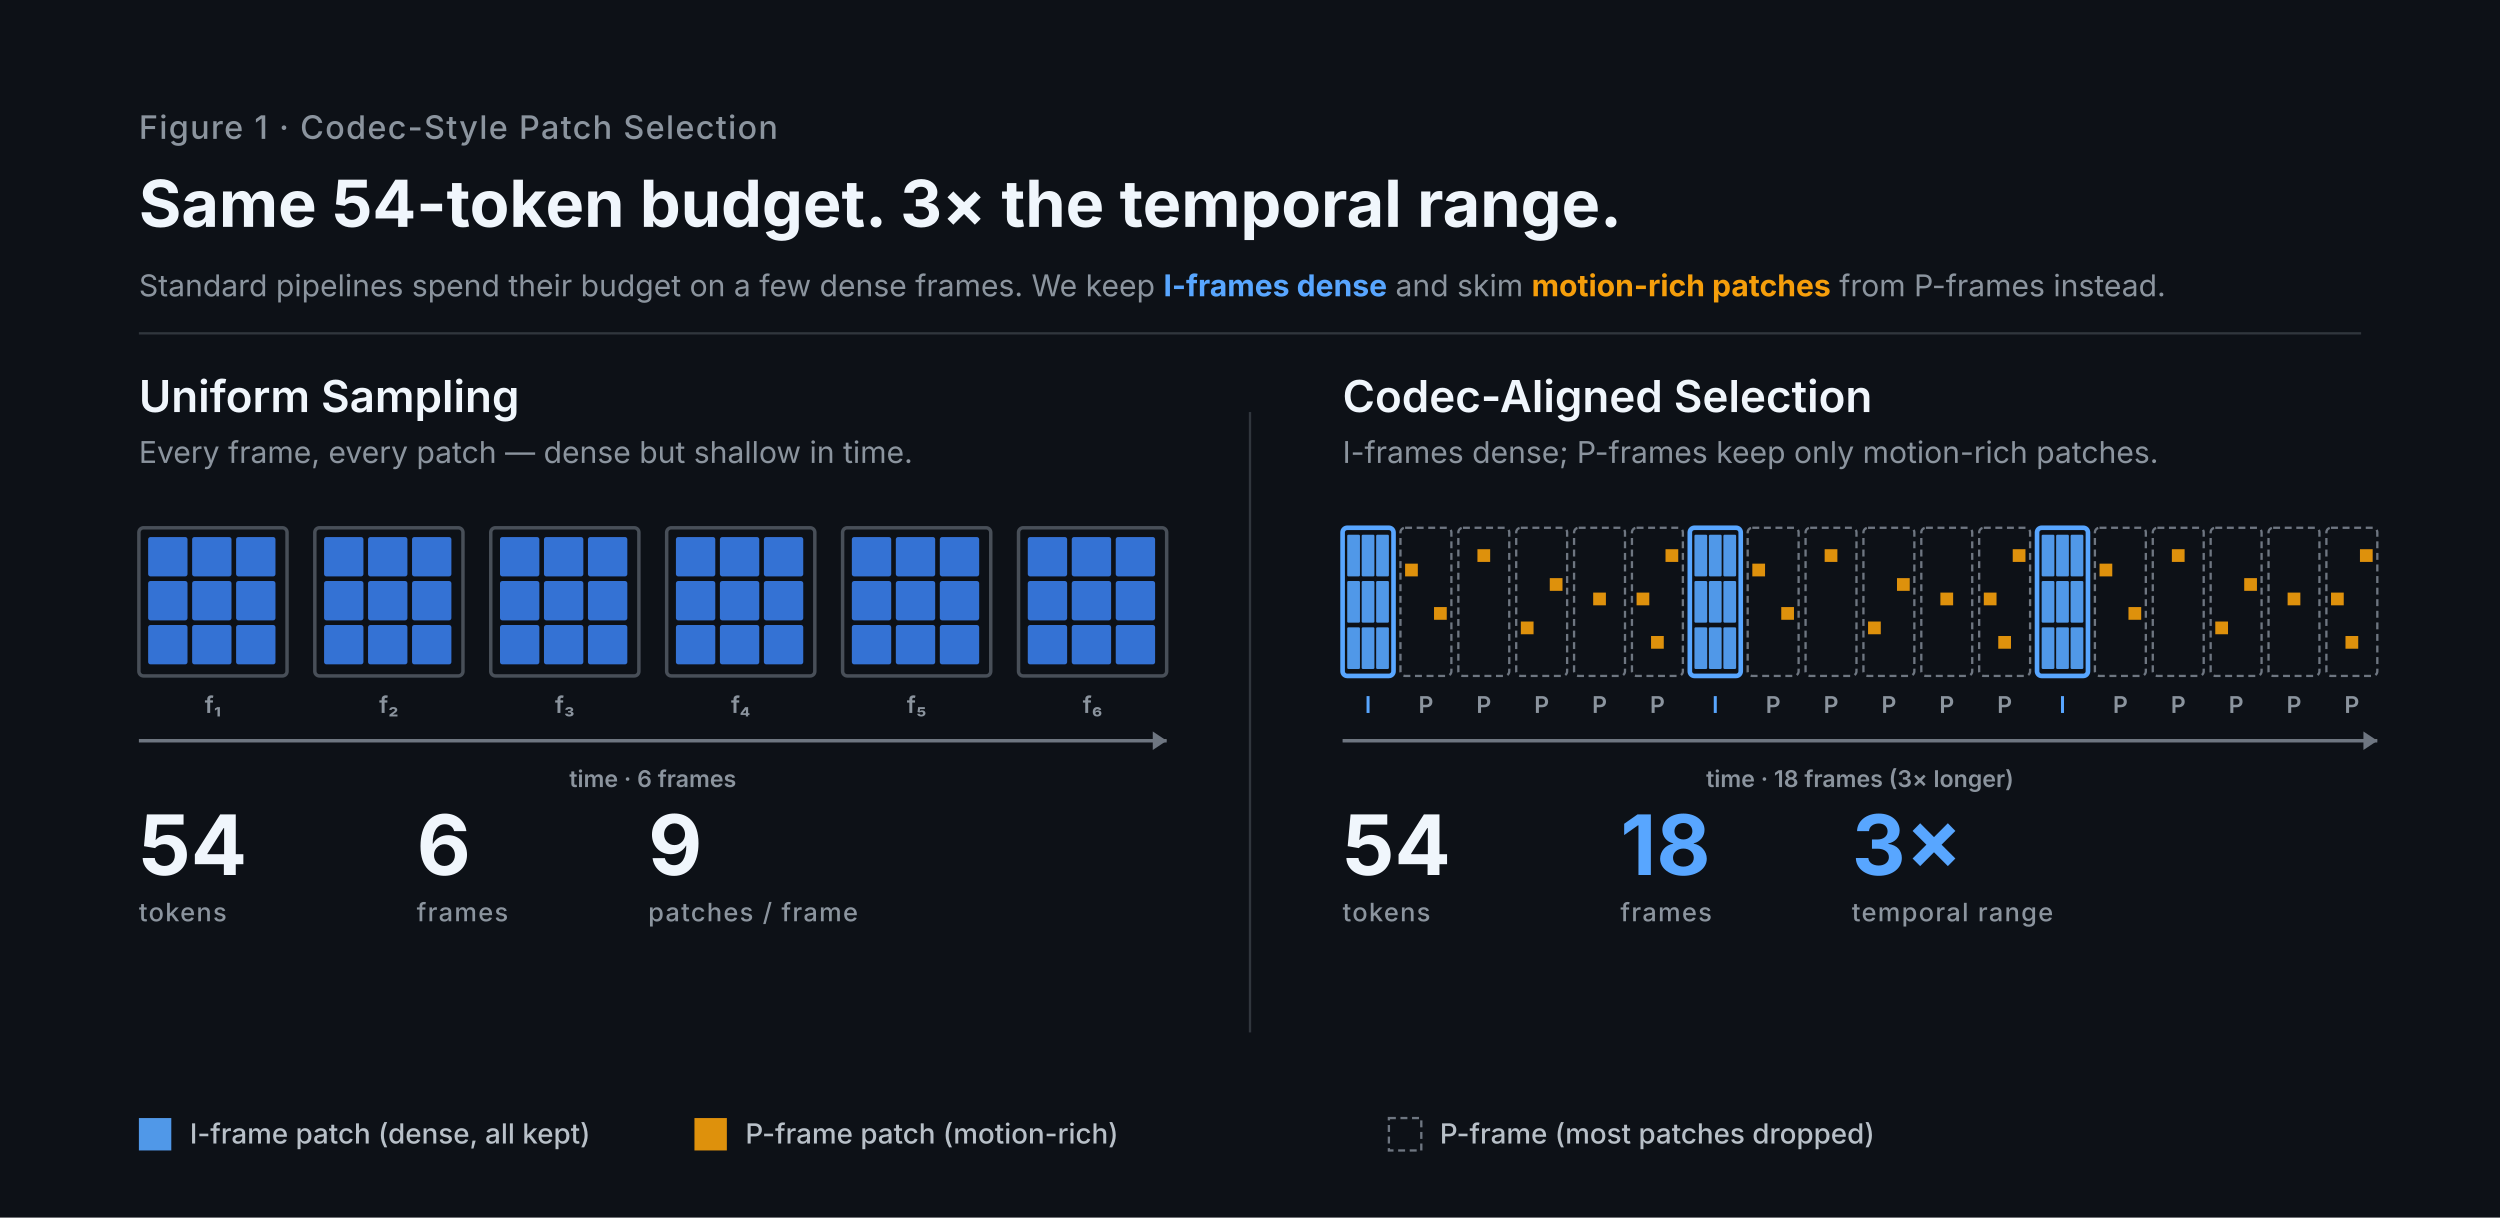
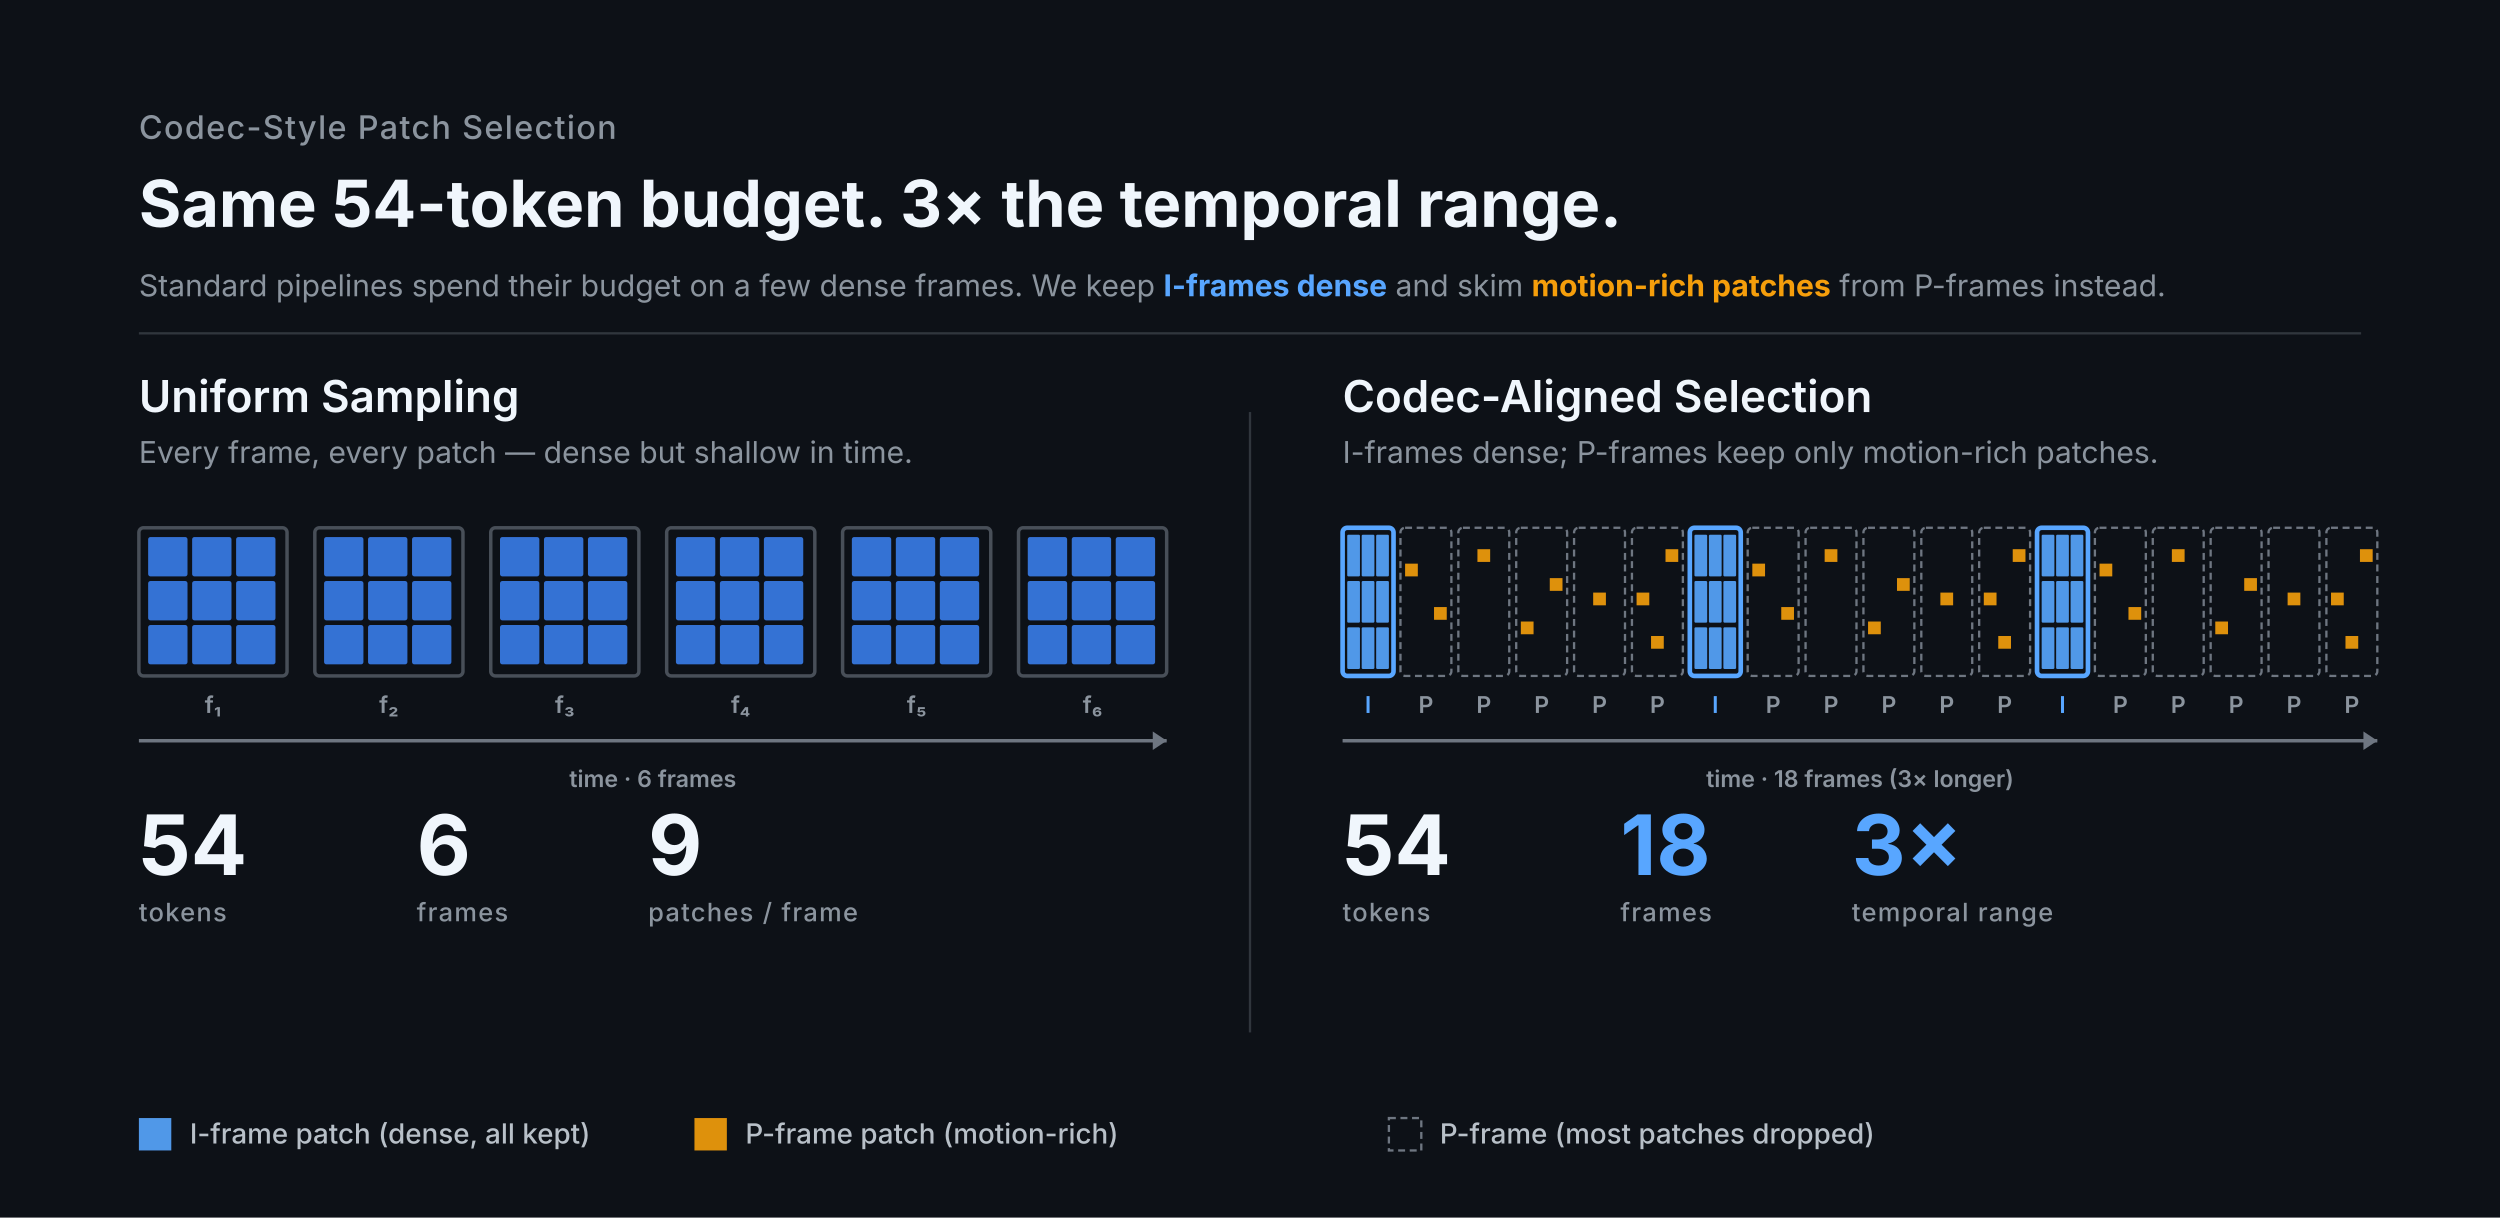
<svg xmlns="http://www.w3.org/2000/svg" viewBox="0 0 1080 526" font-family="-apple-system, BlinkMacSystemFont, 'Inter', 'Segoe UI', sans-serif">
  <defs>
    <style>
.title { font-size: 28px; font-weight: 700; fill: #f0f6fc; }
      .subtitle { font-size: 14px; font-weight: 500; fill: #8b949e; letter-spacing: 0.04em; text-transform: uppercase; }
      .panel-title { font-size: 19px; font-weight: 600; fill: #f0f6fc; }
      .panel-sub { font-size: 13px; font-weight: 400; fill: #8b949e; }
      .stat-num { font-size: 36px; font-weight: 700; fill: #f0f6fc; }
      .stat-num-accent { font-size: 36px; font-weight: 700; fill: #58a6ff; }
      .stat-label { font-size: 11px; font-weight: 500; fill: #8b949e; letter-spacing: 0.05em; text-transform: uppercase; }
      .frame-label { font-size: 10px; font-weight: 600; fill: #8b949e; }
      .legend-text { font-size: 12px; font-weight: 500; fill: #b8c0c8; }
      .formula { font-size: 12px; font-weight: 500; fill: #8b949e; font-family: 'SF Mono', 'Menlo', 'Consolas', monospace; }
      .divider { stroke: #30363d; stroke-width: 1; }
      .frame-border { fill: none; stroke: #484f58; stroke-width: 1.5; }
      .iframe-border { fill: none; stroke: #58a6ff; stroke-width: 2; }
      .pframe-border { fill: none; stroke: #6e7681; stroke-width: 1; stroke-dasharray: 3 2; }

    /* Extracted Inline Colors */
    .fill-ffffff { fill: #0d1117; }
    .fill-2563eb { fill: #58a6ff; }
    .fill-f59e0b { fill: #f59e0b; }
    .fill-3b82f6 { fill: #3b82f6; }
    .stroke-94a3b8 { stroke: #6e7681; }
    .fill-94a3b8 { fill: #6e7681; }
    .fill-64748b { fill: #8b949e; }
  </style>
  </defs>
  <rect width="1080" height="526" class="fill-ffffff" />
-   <text x="60" y="60" class="subtitle">Figure 1 · Codec-Style Patch Selection</text>
+   <text x="60" y="60" class="subtitle">Codec-Style Patch Selection</text>
  <text x="60" y="98" class="title">Same 54-token budget. 3× the temporal range.</text>
  <text x="60" y="128" class="panel-sub">Standard pipelines spend their budget on a few dense frames. We keep <tspan font-weight="700" class="fill-2563eb">I-frames dense</tspan> and skim <tspan font-weight="700" class="fill-f59e0b">motion-rich patches</tspan> from P-frames instead.</text>
  <line x1="60" y1="144" x2="1020" y2="144" class="divider" />
  <g transform="translate(60, 178)">
    <text x="0" y="0" class="panel-title">Uniform Sampling</text>
    <text x="0" y="22" class="panel-sub">Every frame, every patch — dense but shallow in time.</text>
    <g transform="translate(0, 50)">
      <g transform="translate(0,0)">
        <rect width="64" height="64" class="frame-border" rx="2" />
        <g opacity="0.85" class="fill-3b82f6">
          <rect x="4" y="4" width="17" height="17" rx="1" />
          <rect x="23" y="4" width="17" height="17" rx="1" />
          <rect x="42" y="4" width="17" height="17" rx="1" />
          <rect x="4" y="23" width="17" height="17" rx="1" />
          <rect x="23" y="23" width="17" height="17" rx="1" />
          <rect x="42" y="23" width="17" height="17" rx="1" />
          <rect x="4" y="42" width="17" height="17" rx="1" />
          <rect x="23" y="42" width="17" height="17" rx="1" />
          <rect x="42" y="42" width="17" height="17" rx="1" />
        </g>
        <text x="32" y="80" text-anchor="middle" class="frame-label">f₁</text>
      </g>
      <g transform="translate(76,0)">
        <rect width="64" height="64" class="frame-border" rx="2" />
        <g opacity="0.85" class="fill-3b82f6">
          <rect x="4" y="4" width="17" height="17" rx="1" />
          <rect x="23" y="4" width="17" height="17" rx="1" />
          <rect x="42" y="4" width="17" height="17" rx="1" />
          <rect x="4" y="23" width="17" height="17" rx="1" />
          <rect x="23" y="23" width="17" height="17" rx="1" />
          <rect x="42" y="23" width="17" height="17" rx="1" />
          <rect x="4" y="42" width="17" height="17" rx="1" />
          <rect x="23" y="42" width="17" height="17" rx="1" />
          <rect x="42" y="42" width="17" height="17" rx="1" />
        </g>
        <text x="32" y="80" text-anchor="middle" class="frame-label">f₂</text>
      </g>
      <g transform="translate(152,0)">
        <rect width="64" height="64" class="frame-border" rx="2" />
        <g opacity="0.85" class="fill-3b82f6">
          <rect x="4" y="4" width="17" height="17" rx="1" />
          <rect x="23" y="4" width="17" height="17" rx="1" />
          <rect x="42" y="4" width="17" height="17" rx="1" />
          <rect x="4" y="23" width="17" height="17" rx="1" />
          <rect x="23" y="23" width="17" height="17" rx="1" />
          <rect x="42" y="23" width="17" height="17" rx="1" />
          <rect x="4" y="42" width="17" height="17" rx="1" />
          <rect x="23" y="42" width="17" height="17" rx="1" />
          <rect x="42" y="42" width="17" height="17" rx="1" />
        </g>
        <text x="32" y="80" text-anchor="middle" class="frame-label">f₃</text>
      </g>
      <g transform="translate(228,0)">
        <rect width="64" height="64" class="frame-border" rx="2" />
        <g opacity="0.85" class="fill-3b82f6">
          <rect x="4" y="4" width="17" height="17" rx="1" />
          <rect x="23" y="4" width="17" height="17" rx="1" />
          <rect x="42" y="4" width="17" height="17" rx="1" />
          <rect x="4" y="23" width="17" height="17" rx="1" />
          <rect x="23" y="23" width="17" height="17" rx="1" />
          <rect x="42" y="23" width="17" height="17" rx="1" />
          <rect x="4" y="42" width="17" height="17" rx="1" />
          <rect x="23" y="42" width="17" height="17" rx="1" />
          <rect x="42" y="42" width="17" height="17" rx="1" />
        </g>
        <text x="32" y="80" text-anchor="middle" class="frame-label">f₄</text>
      </g>
      <g transform="translate(304,0)">
        <rect width="64" height="64" class="frame-border" rx="2" />
        <g opacity="0.85" class="fill-3b82f6">
          <rect x="4" y="4" width="17" height="17" rx="1" />
          <rect x="23" y="4" width="17" height="17" rx="1" />
          <rect x="42" y="4" width="17" height="17" rx="1" />
          <rect x="4" y="23" width="17" height="17" rx="1" />
          <rect x="23" y="23" width="17" height="17" rx="1" />
          <rect x="42" y="23" width="17" height="17" rx="1" />
          <rect x="4" y="42" width="17" height="17" rx="1" />
          <rect x="23" y="42" width="17" height="17" rx="1" />
          <rect x="42" y="42" width="17" height="17" rx="1" />
        </g>
        <text x="32" y="80" text-anchor="middle" class="frame-label">f₅</text>
      </g>
      <g transform="translate(380,0)">
        <rect width="64" height="64" class="frame-border" rx="2" />
        <g opacity="0.85" class="fill-3b82f6">
          <rect x="4" y="4" width="17" height="17" rx="1" />
          <rect x="23" y="4" width="17" height="17" rx="1" />
          <rect x="42" y="4" width="17" height="17" rx="1" />
          <rect x="4" y="23" width="17" height="17" rx="1" />
          <rect x="23" y="23" width="17" height="17" rx="1" />
          <rect x="42" y="23" width="17" height="17" rx="1" />
          <rect x="4" y="42" width="17" height="17" rx="1" />
          <rect x="23" y="42" width="17" height="17" rx="1" />
          <rect x="42" y="42" width="17" height="17" rx="1" />
        </g>
        <text x="32" y="80" text-anchor="middle" class="frame-label">f₆</text>
      </g>
      <g transform="translate(0, 92)">
        <line x1="0" y1="0" x2="444" y2="0" stroke-width="1.5" class="stroke-94a3b8" />
        <polygon points="444,0 438,-4 438,4" class="fill-94a3b8" />
        <text x="222.0" y="20" text-anchor="middle" class="frame-label fill-64748b">time · 6 frames</text>
      </g>
      <g transform="translate(0, 150)">
        <text x="0" y="0" class="stat-num">54</text>
        <text x="0" y="20" class="stat-label">tokens</text>
        <text x="120" y="0" class="stat-num">6</text>
        <text x="120" y="20" class="stat-label">frames</text>
        <text x="220" y="0" class="stat-num">9</text>
        <text x="220" y="20" class="stat-label">patches / frame</text>
      </g>
    </g>
  </g>
  <line x1="540" y1="178" x2="540" y2="446" class="divider" />
  <g transform="translate(580, 178)">
    <text x="0" y="0" class="panel-title">Codec-Aligned Selection</text>
    <text x="0" y="22" class="panel-sub">I-frames dense; P-frames keep only motion-rich patches.</text>
    <g transform="translate(0, 50)">
      <g transform="translate(0,0)">
        <rect width="22" height="64" class="iframe-border" rx="2" />
        <g opacity="0.9" class="fill-2563eb">
          <rect x="2" y="3" width="5.5" height="18" rx="0.5" />
          <rect x="8.25" y="3" width="5.5" height="18" rx="0.5" />
          <rect x="14.5" y="3" width="5.5" height="18" rx="0.5" />
          <rect x="2" y="23" width="5.5" height="18" rx="0.5" />
          <rect x="8.25" y="23" width="5.5" height="18" rx="0.5" />
          <rect x="14.5" y="23" width="5.5" height="18" rx="0.5" />
          <rect x="2" y="43" width="5.5" height="18" rx="0.5" />
          <rect x="8.25" y="43" width="5.5" height="18" rx="0.5" />
          <rect x="14.5" y="43" width="5.5" height="18" rx="0.5" />
        </g>
        <text x="11" y="80" text-anchor="middle" class="frame-label fill-2563eb" font-weight="700">I</text>
      </g>
      <g transform="translate(25,0)">
        <rect width="22" height="64" class="pframe-border" rx="2" />
        <rect x="2" y="15.5" width="5.5" height="5.5" opacity="0.9" class="fill-f59e0b" />
        <rect x="14.5" y="34.25" width="5.5" height="5.5" opacity="0.9" class="fill-f59e0b" />
        <text x="11" y="80" text-anchor="middle" class="frame-label">P</text>
      </g>
      <g transform="translate(50,0)">
        <rect width="22" height="64" class="pframe-border" rx="2" />
        <rect x="8.25" y="9.25" width="5.5" height="5.5" opacity="0.9" class="fill-f59e0b" />
        <text x="11" y="80" text-anchor="middle" class="frame-label">P</text>
      </g>
      <g transform="translate(75,0)">
        <rect width="22" height="64" class="pframe-border" rx="2" />
        <rect x="14.5" y="21.75" width="5.5" height="5.5" opacity="0.9" class="fill-f59e0b" />
        <rect x="2" y="40.5" width="5.5" height="5.5" opacity="0.9" class="fill-f59e0b" />
        <text x="11" y="80" text-anchor="middle" class="frame-label">P</text>
      </g>
      <g transform="translate(100,0)">
        <rect width="22" height="64" class="pframe-border" rx="2" />
        <rect x="8.25" y="28" width="5.5" height="5.5" opacity="0.9" class="fill-f59e0b" />
        <text x="11" y="80" text-anchor="middle" class="frame-label">P</text>
      </g>
      <g transform="translate(125,0)">
        <rect width="22" height="64" class="pframe-border" rx="2" />
        <rect x="2" y="28" width="5.5" height="5.5" opacity="0.9" class="fill-f59e0b" />
        <rect x="14.5" y="9.25" width="5.5" height="5.5" opacity="0.9" class="fill-f59e0b" />
        <rect x="8.25" y="46.75" width="5.5" height="5.5" opacity="0.9" class="fill-f59e0b" />
        <text x="11" y="80" text-anchor="middle" class="frame-label">P</text>
      </g>
      <g transform="translate(150,0)">
        <rect width="22" height="64" class="iframe-border" rx="2" />
        <g opacity="0.9" class="fill-2563eb">
          <rect x="2" y="3" width="5.5" height="18" rx="0.5" />
          <rect x="8.25" y="3" width="5.5" height="18" rx="0.5" />
          <rect x="14.5" y="3" width="5.5" height="18" rx="0.5" />
          <rect x="2" y="23" width="5.5" height="18" rx="0.5" />
          <rect x="8.25" y="23" width="5.5" height="18" rx="0.5" />
          <rect x="14.5" y="23" width="5.5" height="18" rx="0.5" />
          <rect x="2" y="43" width="5.5" height="18" rx="0.5" />
          <rect x="8.25" y="43" width="5.5" height="18" rx="0.5" />
          <rect x="14.5" y="43" width="5.5" height="18" rx="0.5" />
        </g>
        <text x="11" y="80" text-anchor="middle" class="frame-label fill-2563eb" font-weight="700">I</text>
      </g>
      <g transform="translate(175,0)">
        <rect width="22" height="64" class="pframe-border" rx="2" />
        <rect x="2" y="15.5" width="5.5" height="5.5" opacity="0.9" class="fill-f59e0b" />
        <rect x="14.5" y="34.25" width="5.5" height="5.5" opacity="0.9" class="fill-f59e0b" />
        <text x="11" y="80" text-anchor="middle" class="frame-label">P</text>
      </g>
      <g transform="translate(200,0)">
        <rect width="22" height="64" class="pframe-border" rx="2" />
        <rect x="8.25" y="9.25" width="5.5" height="5.5" opacity="0.9" class="fill-f59e0b" />
        <text x="11" y="80" text-anchor="middle" class="frame-label">P</text>
      </g>
      <g transform="translate(225,0)">
        <rect width="22" height="64" class="pframe-border" rx="2" />
        <rect x="14.5" y="21.75" width="5.5" height="5.5" opacity="0.9" class="fill-f59e0b" />
        <rect x="2" y="40.5" width="5.5" height="5.5" opacity="0.9" class="fill-f59e0b" />
        <text x="11" y="80" text-anchor="middle" class="frame-label">P</text>
      </g>
      <g transform="translate(250,0)">
        <rect width="22" height="64" class="pframe-border" rx="2" />
        <rect x="8.25" y="28" width="5.5" height="5.5" opacity="0.9" class="fill-f59e0b" />
        <text x="11" y="80" text-anchor="middle" class="frame-label">P</text>
      </g>
      <g transform="translate(275,0)">
        <rect width="22" height="64" class="pframe-border" rx="2" />
        <rect x="2" y="28" width="5.5" height="5.5" opacity="0.9" class="fill-f59e0b" />
        <rect x="14.5" y="9.25" width="5.5" height="5.5" opacity="0.9" class="fill-f59e0b" />
        <rect x="8.25" y="46.75" width="5.5" height="5.5" opacity="0.9" class="fill-f59e0b" />
        <text x="11" y="80" text-anchor="middle" class="frame-label">P</text>
      </g>
      <g transform="translate(300,0)">
        <rect width="22" height="64" class="iframe-border" rx="2" />
        <g opacity="0.9" class="fill-2563eb">
          <rect x="2" y="3" width="5.5" height="18" rx="0.5" />
          <rect x="8.25" y="3" width="5.5" height="18" rx="0.5" />
          <rect x="14.5" y="3" width="5.5" height="18" rx="0.5" />
          <rect x="2" y="23" width="5.5" height="18" rx="0.5" />
          <rect x="8.25" y="23" width="5.5" height="18" rx="0.5" />
          <rect x="14.5" y="23" width="5.5" height="18" rx="0.5" />
          <rect x="2" y="43" width="5.5" height="18" rx="0.5" />
          <rect x="8.25" y="43" width="5.5" height="18" rx="0.5" />
          <rect x="14.5" y="43" width="5.5" height="18" rx="0.5" />
        </g>
        <text x="11" y="80" text-anchor="middle" class="frame-label fill-2563eb" font-weight="700">I</text>
      </g>
      <g transform="translate(325,0)">
        <rect width="22" height="64" class="pframe-border" rx="2" />
        <rect x="2" y="15.5" width="5.5" height="5.5" opacity="0.9" class="fill-f59e0b" />
        <rect x="14.5" y="34.25" width="5.5" height="5.5" opacity="0.9" class="fill-f59e0b" />
        <text x="11" y="80" text-anchor="middle" class="frame-label">P</text>
      </g>
      <g transform="translate(350,0)">
        <rect width="22" height="64" class="pframe-border" rx="2" />
        <rect x="8.25" y="9.25" width="5.5" height="5.5" opacity="0.9" class="fill-f59e0b" />
        <text x="11" y="80" text-anchor="middle" class="frame-label">P</text>
      </g>
      <g transform="translate(375,0)">
        <rect width="22" height="64" class="pframe-border" rx="2" />
        <rect x="14.5" y="21.75" width="5.5" height="5.5" opacity="0.9" class="fill-f59e0b" />
        <rect x="2" y="40.5" width="5.5" height="5.5" opacity="0.9" class="fill-f59e0b" />
        <text x="11" y="80" text-anchor="middle" class="frame-label">P</text>
      </g>
      <g transform="translate(400,0)">
        <rect width="22" height="64" class="pframe-border" rx="2" />
        <rect x="8.25" y="28" width="5.5" height="5.5" opacity="0.9" class="fill-f59e0b" />
        <text x="11" y="80" text-anchor="middle" class="frame-label">P</text>
      </g>
      <g transform="translate(425,0)">
        <rect width="22" height="64" class="pframe-border" rx="2" />
        <rect x="2" y="28" width="5.5" height="5.5" opacity="0.9" class="fill-f59e0b" />
        <rect x="14.5" y="9.25" width="5.5" height="5.5" opacity="0.9" class="fill-f59e0b" />
        <rect x="8.25" y="46.75" width="5.5" height="5.5" opacity="0.9" class="fill-f59e0b" />
        <text x="11" y="80" text-anchor="middle" class="frame-label">P</text>
      </g>
      <g transform="translate(0, 92)">
        <line x1="0" y1="0" x2="447" y2="0" stroke-width="1.5" class="stroke-94a3b8" />
        <polygon points="447,0 441,-4 441,4" class="fill-94a3b8" />
        <text x="223.5" y="20" text-anchor="middle" class="frame-label fill-64748b">time · 18 frames (3× longer)</text>
      </g>
      <g transform="translate(0, 150)">
        <text x="0" y="0" class="stat-num">54</text>
        <text x="0" y="20" class="stat-label">tokens</text>
        <text x="120" y="0" class="stat-num-accent">18</text>
        <text x="120" y="20" class="stat-label">frames</text>
        <text x="220" y="0" class="stat-num-accent">3×</text>
        <text x="220" y="20" class="stat-label">temporal range</text>
      </g>
    </g>
  </g>
  <g transform="translate(60, 494)">
    <rect x="0" y="-11" width="14" height="14" opacity="0.9" class="fill-2563eb" />
    <text x="22" y="0" class="legend-text">I-frame patch (dense, all kept)</text>
    <rect x="240" y="-11" width="14" height="14" opacity="0.9" class="fill-f59e0b" />
    <text x="262" y="0" class="legend-text">P-frame patch (motion-rich)</text>
    <rect x="540" y="-11" width="14" height="14" fill="none" stroke-width="1" stroke-dasharray="3 2" class="stroke-94a3b8" />
    <text x="562" y="0" class="legend-text">P-frame (most patches dropped)</text>
  </g>
</svg>
